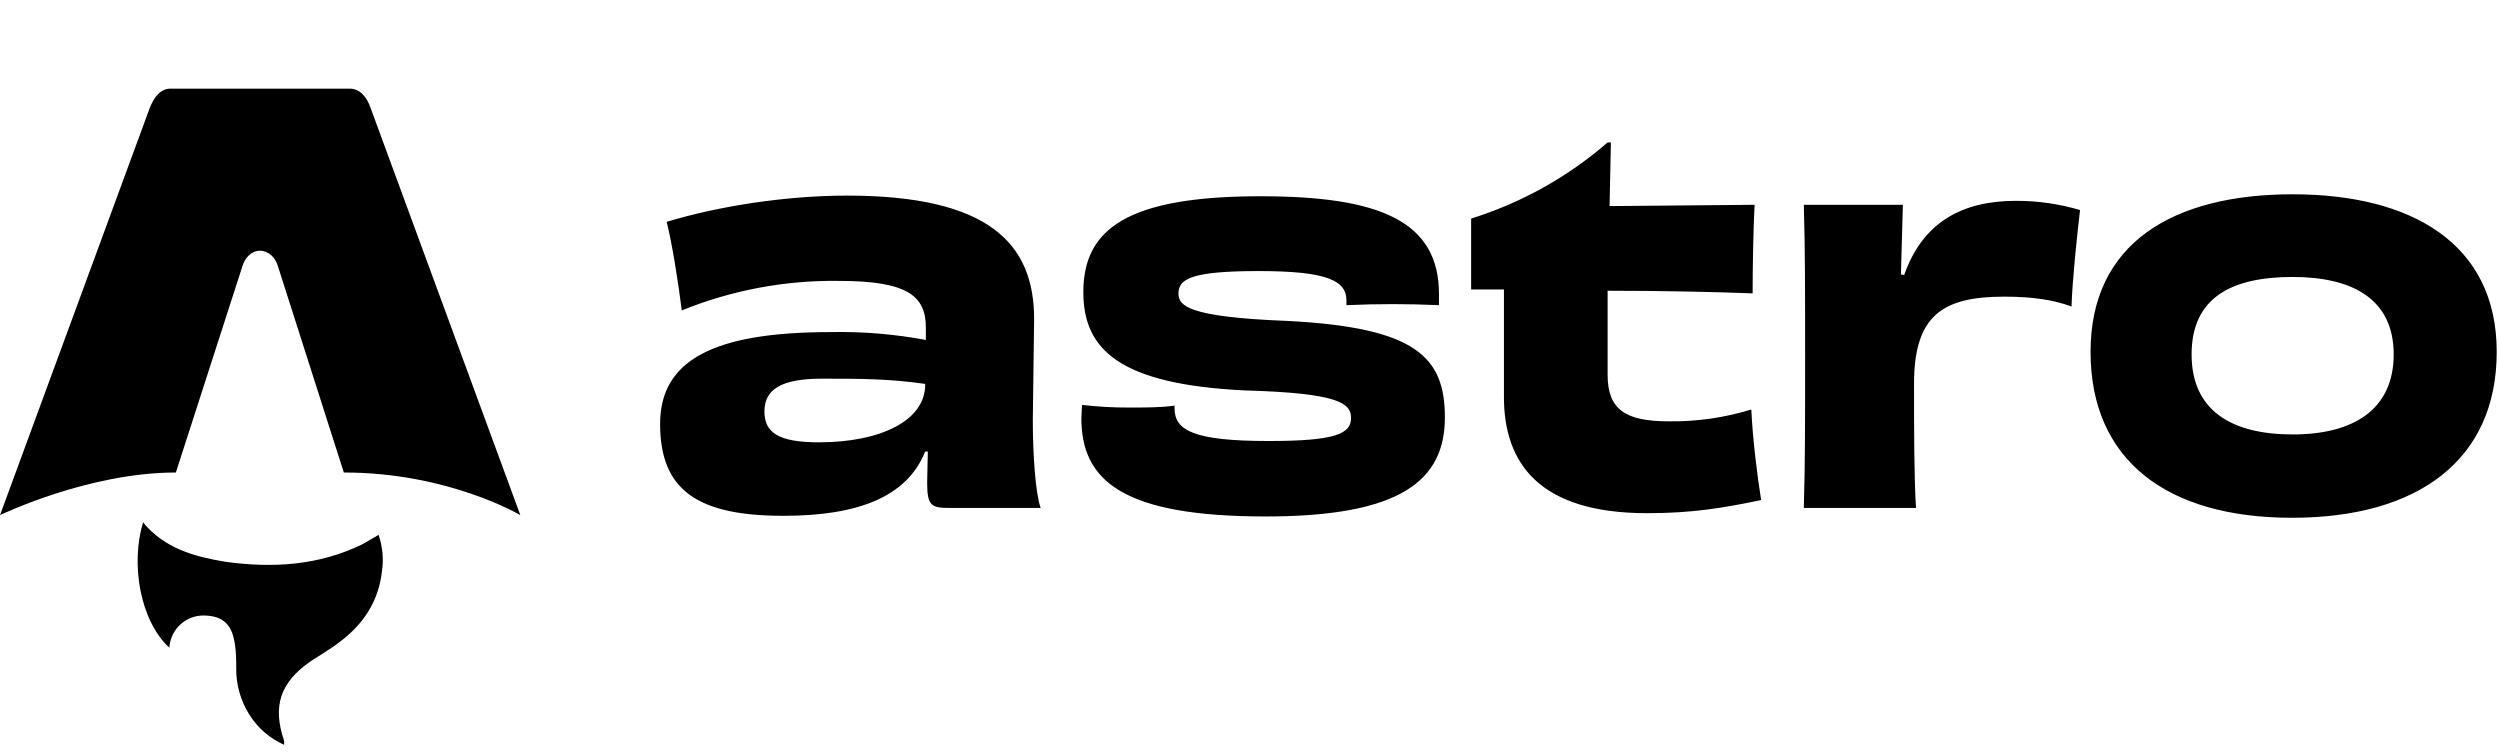
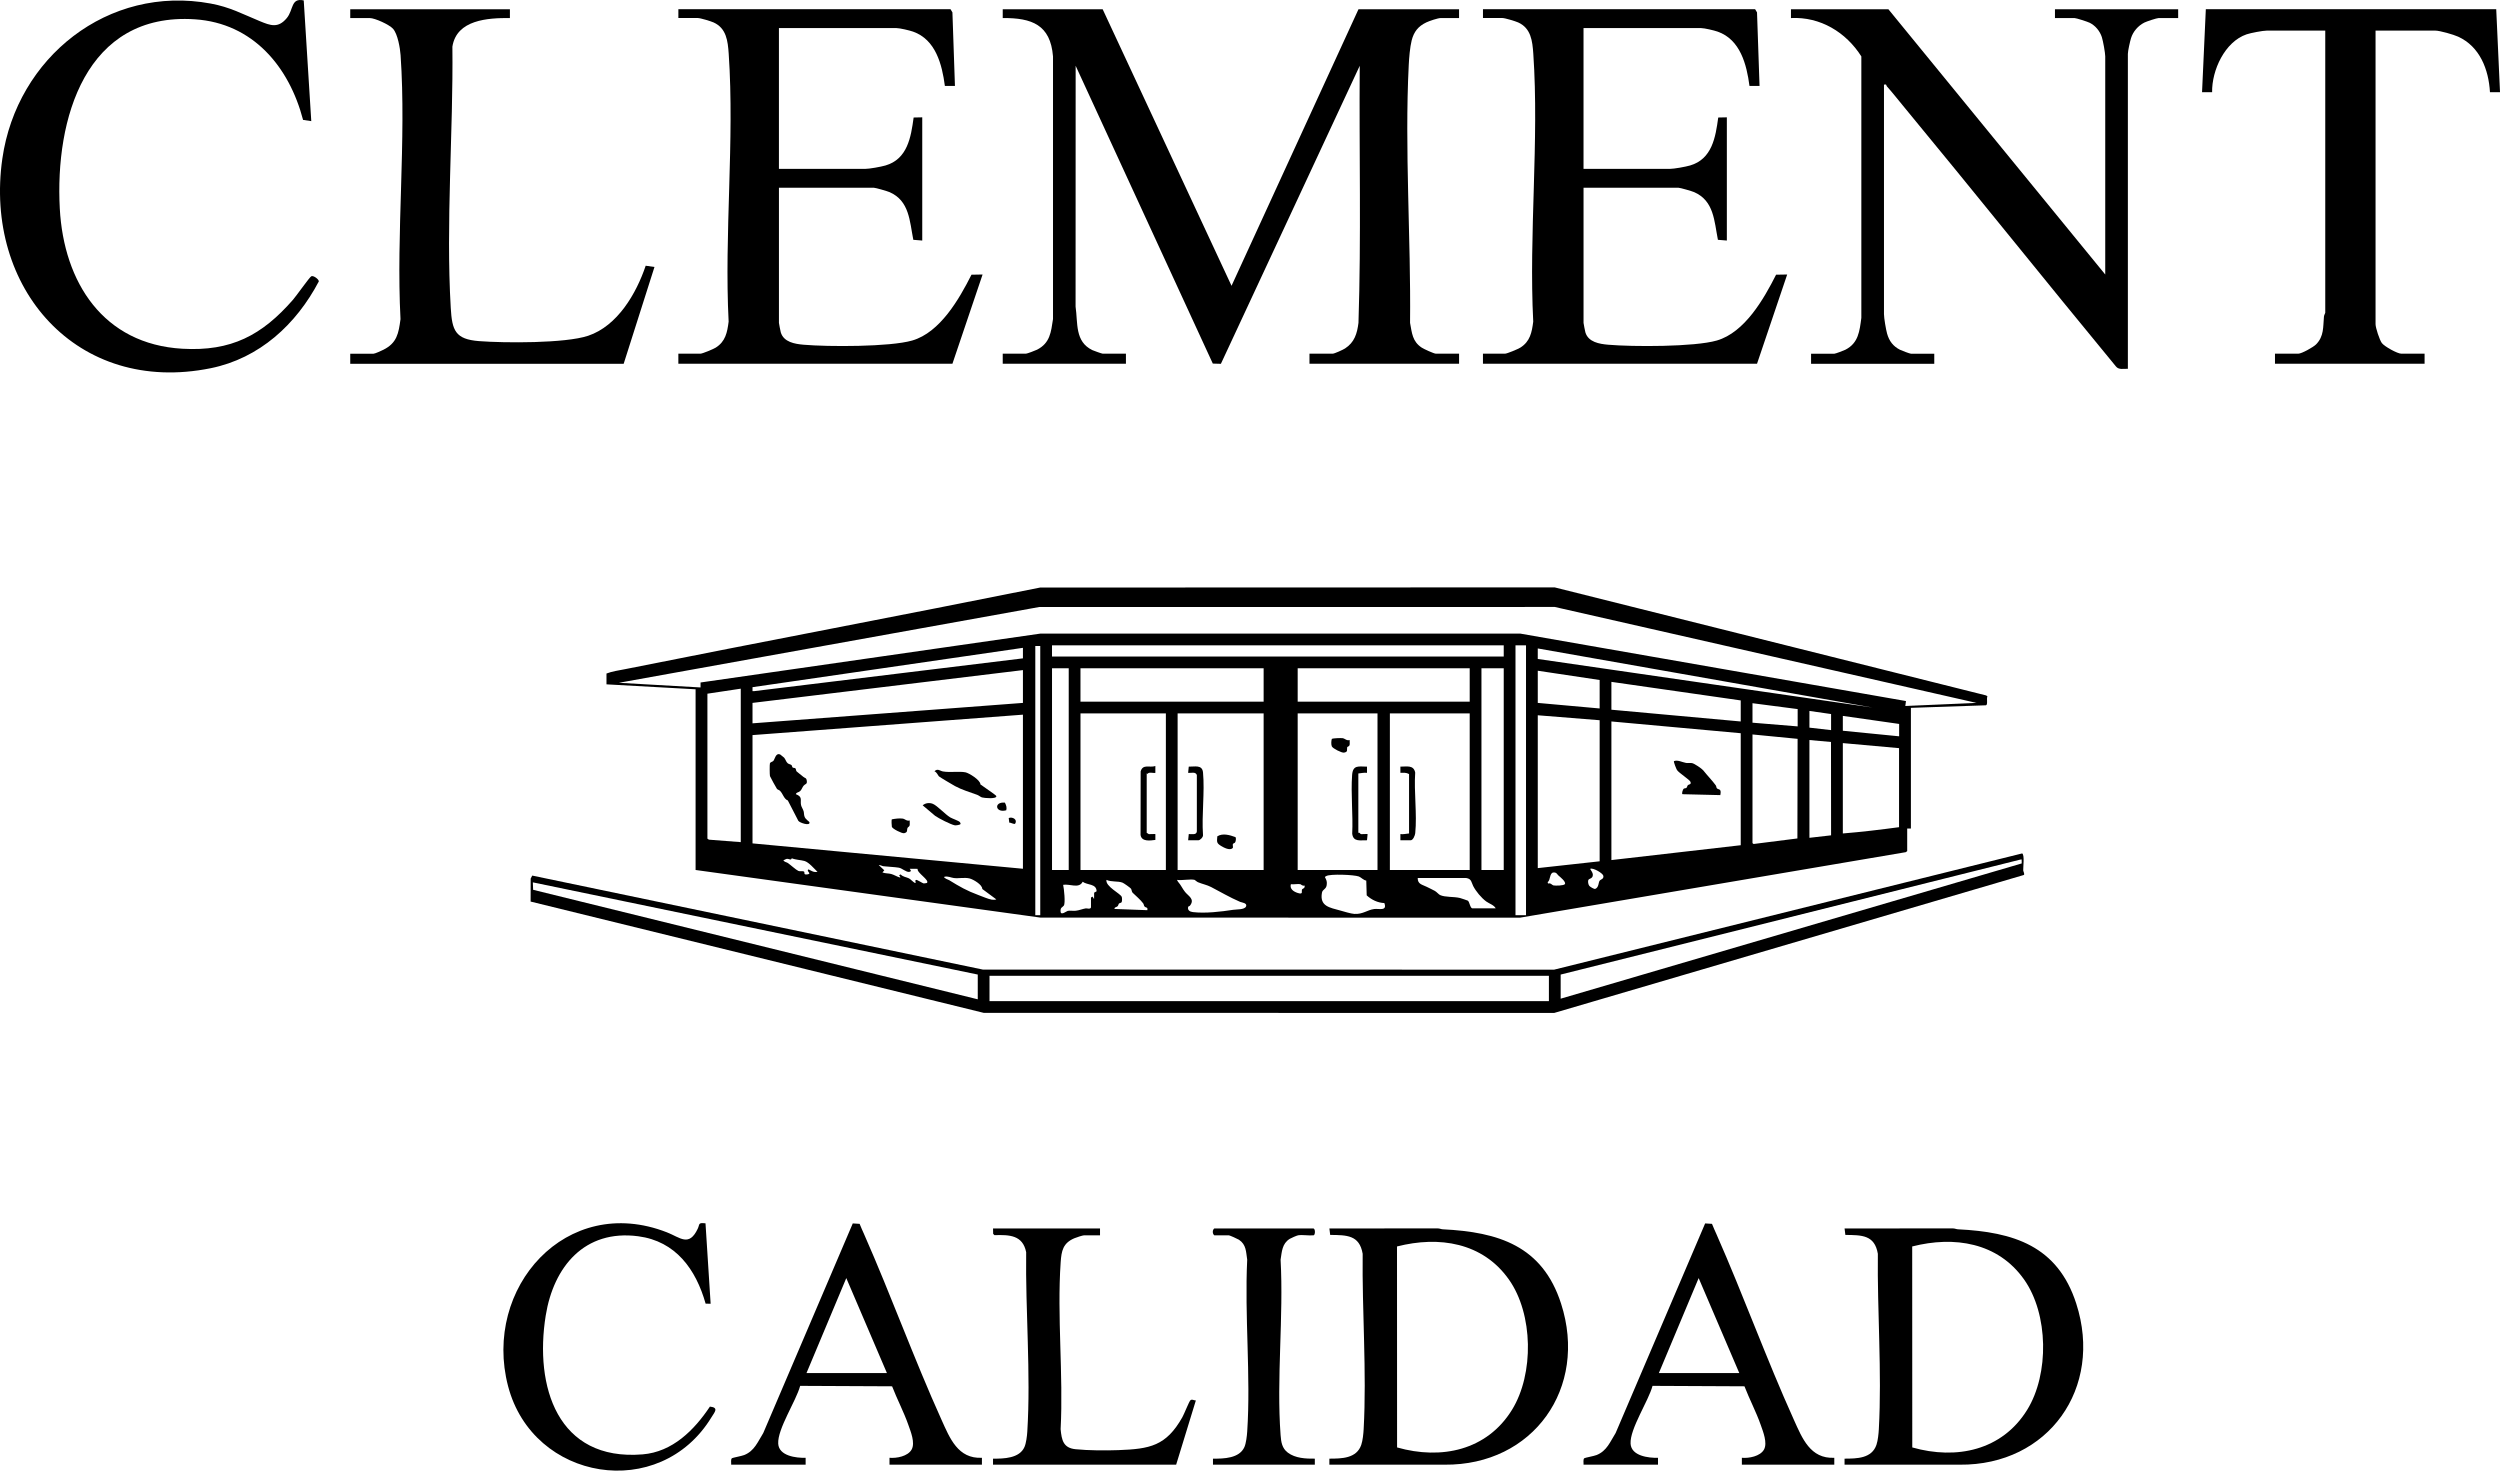
- <svg xmlns="http://www.w3.org/2000/svg" width="106" height="32" viewBox="0 -6 381 100">
-   <path class="flame" fill="currentColor" d="M25.8 85.2c-4.5-4.2-5.9-12.8-4-19.1 3.3 4 7.8 5.2 12.5 6 7.2 1 14.3.6 21-2.7l2.4-1.4c.6 1.8.8 3.7.5 5.6-.5 4.5-2.8 8-6.4 10.7-1.4 1.1-3 2-4.5 3-4.6 3.2-5.8 6.8-4 12.1v.6a12 12 0 0 1-5.3-4.6 13 13 0 0 1-2-7c0-1.2 0-2.5-.2-3.7-.4-3-1.8-4.3-4.5-4.4a5.2 5.2 0 0 0-5.4 4.2l-.1.7Z" />
-   <path fill="currentColor" d="M0 65s13.4-6.5 26.8-6.5l10.1-31.3c.4-1.5 1.5-2.5 2.7-2.5 1.3 0 2.4 1 2.8 2.5l10 31.3c16 0 26.9 6.5 26.9 6.5L56.5 3c-.6-1.8-1.7-3-3.2-3H26c-1.5 0-2.5 1.2-3.2 3L0 65Zm141-19.9c0 5.5-6.8 8.8-16.2 8.8-6.2 0-8.3-1.5-8.3-4.7 0-3.4 2.6-5 8.8-5 5.5 0 10.3 0 15.7.8v.1Zm.1-6.8a71 71 0 0 0-14.5-1.2c-17.7 0-26 4.2-26 14 0 10.1 5.7 14 18.8 14 11.2 0 18.8-2.8 21.6-9.8h.4l-.1 4.7c0 3.6.6 3.9 3.5 3.9h13.8c-.8-2.2-1.2-8.2-1.2-13.4l.2-15.4c0-11.5-6.9-18.8-28.5-18.8-9.3 0-19.6 1.6-27.5 4 .8 3.1 1.8 9.4 2.3 13.5a61.4 61.4 0 0 1 24-4.5c10.4 0 13.2 2.3 13.2 7.1v2Zm37.9 10c-1.9.3-4.5.3-7 .3a60 60 0 0 1-7.1-.4l-.1 2c0 9.5 6.2 15 28.1 15 20.6 0 27.3-5.5 27.3-15.1 0-9.2-4.4-13.7-24-14.7-15.2-.6-16.6-2.3-16.6-4.2 0-2.2 2-3.4 12.2-3.4 10.6 0 13.4 1.5 13.4 4.5v.7a153 153 0 0 1 14.1 0v-1.7c0-11.2-9.2-14.9-27.2-14.9-20.3 0-27 5-27 14.6 0 8.7 5.4 14.1 24.8 15 14.3.4 16 2 16 4.2 0 2.4-2.4 3.5-12.5 3.5-11.5 0-14.4-1.6-14.4-5v-.4Zm66-40.1a58.2 58.2 0 0 1-20.8 11.6v10.8h5V47c0 10 5.3 17.7 21.8 17.7 7 0 11.6-.8 17.4-2-.6-3.7-1.3-9.4-1.5-13.8a41 41 0 0 1-12.6 1.8c-6.6 0-9.3-1.8-9.3-7.1V30.8c8.6 0 17.1.2 22.1.4 0-4 .1-9.7.3-13.5l-22.1.2.2-9.7h-.5Zm44.7 20.1.3-10.6h-15.1c.2 6.5.2 13.3.2 23 0 10 0 16.7-.2 23.2H292c-.3-4.6-.3-12.3-.3-18.9 0-10.3 4.2-13.3 13.7-13.3 4.4 0 7.6.5 10.3 1.5.1-3.8.9-11.4 1.3-14.7a34 34 0 0 0-9.8-1.4c-8.2 0-14.2 3.3-17 11.3l-.6-.1Zm75.1 12.2c0 8.3-6 12.2-15.4 12.2S334 49 334 40.5c0-8.6 6-11.8 15.4-11.8 9.3 0 15.4 3.5 15.4 11.8Zm15.7-.4c0-16.5-13-24-31.1-24-18.3 0-30.8 7.5-30.8 24s11.6 25.3 30.7 25.3c19.2 0 31.2-8.8 31.2-25.3Z" />
-   <defs>
-     <linearGradient id="gradient" x1="21" x2="64.6" y1="100" y2="79.4" gradientUnits="userSpaceOnUse">
-       <stop stop-color="#D83333" />
-       <stop offset="1" stop-color="#F041FF" />
-     </linearGradient>
-   </defs>
-   <style>
-     [data-theme="dark"] .flame {
-       fill: url(#gradient);
-     }
-   </style>
+ <svg xmlns="http://www.w3.org/2000/svg" id="Layer_1" data-name="Layer 1" viewBox="0 0 1644.86 967.6">
+   <g>
+     <path d="M1257.27,465.73v79.39h-2.44v14.86l-.93.7-253.72,43.08-315.54-.02-226.98-31.34v-118.88l-58.63-3.26v-7.12c3.73-1.47,8.18-2.05,12.2-2.86,90.98-18.2,182.17-35.41,273.13-53.71l338.54-.1,283.86,71.08.87.62c-.78,1.29.42,5.42-.96,5.87l-49.41,1.69ZM1300.42,462.47l-277.44-63.12-339.15.02-276.66,49.87,53.75,3.06v-3.26s223.7-32.18,223.7-32.18h315.56s253.83,44.39,253.83,44.39l-.41,3.25,46.82-2.03ZM692.16,424.61v7.33h297.21v-7.33h-297.21ZM1004.03,424.59h-6.92v177.55h6.92v-177.55ZM681.17,425.01v177.12h3.26v-177.12h-3.26ZM673.03,433.16v-6.92l-177.92,25.88v2.62s1.01,0,1.01,0l176.91-21.58ZM1011.76,426.64v6.92l220.26,31.96-220.26-38.88ZM703.16,439.67h-10.99v132.73h10.99v-132.73ZM710.89,439.67v21.99h120.51v-21.99h-120.51ZM966.98,439.67h-113.18v21.99h113.18v-21.99ZM989.37,439.67h-14.66v132.73h14.66v-132.73ZM673.03,440.89l-177.92,21.58v13.44l177.92-13.44v-21.58ZM1052.48,447.41l-40.71-6.11v21.17l40.71,3.66v-18.73ZM1145.3,460.84l-85.09-12.21v18.32l85.09,7.74v-13.84ZM487.38,453.11l-21.94,3.3v95.37s.97.67.97.67l20.97,1.63v-100.97ZM1182.76,466.54l-29.72-3.87v12.82l29.72,2.44v-11.4ZM1204.75,469.8l-14.25-2.04v10.99l14.25,1.63v-10.59ZM767.08,469.39h-56.18v103h56.18v-103ZM831.4,469.39h-56.59v103h56.59v-103ZM906.32,469.39h-52.52v103h52.52v-103ZM966.98,469.39h-52.52v103h52.52v-103ZM673.03,470.21l-177.92,13.44v71.25l177.92,16.69v-101.38ZM1052.48,473.87l-40.71-3.26v100.56l40.71-4.48v-92.83ZM1249.53,476.31l-37.05-5.29v9.77l37.05,3.66v-8.14ZM1145.3,482.42l-85.09-7.74v91.2l85.09-9.77v-73.69ZM1153.04,483.23v71.45c0,.17.64.69.98.59l28.57-3.62.13-65.53-29.68-2.89ZM1190.5,486.9v64.33l14.25-1.63-.06-61.42-14.19-1.28ZM1212.48,488.93v59.44c12.33-.98,24.76-2.49,36.99-4.13v-52s-36.99-3.32-36.99-3.32ZM537.86,573.61c-2.21-2.11-5.7-6.33-8.55-7.13-2.58-.72-5.83-.71-8.38-1.8-.4,1.63-1.86.26-3.19.39-.81.07-1.45.79-2.28.82.42,1.29,1.94,1.29,2.81,1.87,1.8,1.2,5.38,4.52,6.97,5.24,1.17.53,2.51-.08,3.69.38.91.65-.83,2.48,2.61,1.86,2.72-.49-1.39-2.16.42-3.25,2.06,1.03,3.37,2.11,5.89,1.63ZM598.52,571.59c-.12.09,1.9,1.67-.22,2.04s-4.6-2.36-7.01-2.76c-3.02-.5-6.92-.54-10.05-.94-1.06-.14-1.97-.87-3.09-.78l3.66,3.46-1.22,1.41c1.78.72,4.05.55,5.72,1,1.79.48,3.8,1.73,5.48,2.26.21.07.66.11.6-.2l-.81-1.21.96-.57c1.6,1.71,3.87,1.78,5.53,2.63,1.03.53,2.68,2.39,3.9,3.02,1.27.25-.55-1.77.82-2.03.68-.13,4.2,2.21,4.93,2.33.19.03,2.09-.23,2.16-.31,1.88-1.93-6.76-6.7-6.14-9.29l-5.24-.05ZM1045.68,582.86c.46.57,3.18,2.29,3.94,1.97,2.38-1.01,2-4.19,2.83-5.34.73-1.01,2.8-1.02,2.48-3.2-.25-1.72-6.49-5.38-8.56-4.71-.5.44,3.01,3.28,1.05,5.73-.63.79-1.96.93-2.27,1.49-.59,1.06-.2,3.14.53,4.06ZM1029.62,581.69c.89-1.56-3.18-4.7-4.22-5.63s-1.18-2.14-3.29-2.01c-2.73.17-1.92,5.32-3.84,6.28l.24,1.02c1.76-.67,2.55.99,3.64,1.21,1.25.25,6.86.18,7.47-.88ZM898.92,579.38c-1.75-.23-3.5-2.19-4.84-2.69-3.19-1.19-18.84-1.81-21.44-.31-.35.2-.74.31-.91.74,1.04,1.9,1.48,2.95,1.16,5.22-.42,2.9-2.7,2.68-3.12,5.02-1.63,8.98,5.15,9.78,12.1,11.73,2.33.65,6.99,2.08,9.19,2.21,5.68.33,8.49-2.61,13.06-3.21,3.23-.42,8.72,1.6,6.71-3.93-4.36-.16-8.5-2.18-11.62-5.07l-.28-9.7ZM646.28,584.9c.09-2.85-6.01-6.35-8.34-6.93-3.25-.81-7.07.11-10.32-.27-1.92-.22-3.96-1.44-6.3-.82-.87.7,2.95,2.09,3.23,2.26,6.86,4.21,11.47,6.9,19.17,9.74,2.38.88,6.54,2.68,8.77,3.04.85.14,2.23.15,3.03-.18l-9.24-6.84ZM964.74,577.69h-31.96c-.12,4.11,3.09,4.35,5.85,5.76,1.74.89,3.64,1.73,5.43,2.72,1.13.63,2.58,2.32,3.4,2.71,3.31,1.57,9.08.95,13.12,1.95.59.15,4.94,1.6,5.17,1.75,1.17.77,1.5,5.07,3.07,5.07h15.27c-1.03-2.17-4.34-3.14-6.25-4.54-3.2-2.36-6.75-6.63-8.57-10.16-1.18-2.28-.97-4.72-4.52-5.25ZM744.15,584.73c-.49-.67-4.69-3.64-5.58-3.99-3.1-1.21-7.36-.29-10.58-1.84-.83,4.42,9.44,9.06,10.09,11.28.21.7.25,2.8-.11,3.39-.34.55-1.34.52-1.74.91-.36.35-.4,1.26-.89,1.75-.69.7-2.21.54-2.06,1.81l21.58.81c.53-2.19-.98-1.45-1.83-2.45-.48-.56-.44-1.45-.85-2-1.79-2.43-4.96-5.06-6.99-7.05-.58-.57-.62-2.04-1.05-2.63ZM786.01,578.91c-2.74-.72-8.5.53-11.6,0,.2.47.47,1.06.81,1.43,1.84,2.04,2.68,4.28,4.48,6.51,2.31,2.84,6.55,4.68,3.26,8.98-.3.39-1.12.45-1.23.88-.53,2.11,1.07,3.15,3.05,3.39,8.09.99,18.67-.27,26.54-1.49,2.32-.36,7.5,0,8.5-2.19,1.05-2.32-2.85-2.6-3.88-3.04-7.1-3.06-12.5-6.36-19.13-9.78-2.77-1.43-5.78-1.95-8.64-3.16-.71-.3-1.94-1.46-2.15-1.51ZM717.81,597.03v-6.51l1.01-.61,1.02,1.62.05-4.22,1.61-.88c-.07-5.16-6.15-3.95-9.16-6.29-2.44,4.79-8.54,1.21-12.85,2.03.57,2.43,1.6,12.12.44,13.67-.98,1.31-2.39,1.05-2.11,4.04.25,2.62,3.96-.45,4.74-.59,1.53-.28,3.53.12,5.22-.07,2.35-.26,4.52-1.23,6.61-1.56.76-.12,2.97.8,3.41-.62ZM855.63,581.76c-1.65-.38-4.49.28-6.31,0-.93,3.18,1.92,4.95,4.59,5.79,3.92,1.23,2.12-1.23,2.82-2.45.22-.39,2.2-.69,1.55-2.52-1.21.58-2.32-.74-2.65-.82Z" />
+     <path d="M1330.47,561.49c1.7.98.61,9.09.69,11.13.03.8,1.16,2.55.37,3.08l-308.96,90.76-375.35-.06-298.1-73.22.04-15.15,1.02-1.95,296.59,61.87,375.8.02,307.9-76.47ZM1026.83,641.2v15.88l303.34-88.99-.03-2.61-.92.09-302.39,75.64ZM643.31,641.2l-292.73-60.66.19,4.9,292.54,72.05v-16.29ZM1019.09,642.02h-368.05v16.69h368.05v-16.69Z" />
+     <path d="M524.13,507.55c.27.33,3.54,2.8,4.39,3.55,1.21,1.07,2.1.38,2.34,2.99.18,1.99-1.12,1.62-2.18,2.91-.76.93-1.26,2.6-2.22,3.48-1.17,1.08-2.33.61-2.84,2.04,4.71,1.8,2.76,3.92,3.41,7.13.26,1.27,1.27,2.68,1.69,4.04.37,1.21.12,2.35.69,3.79.65,1.64,3.01,3.07,3.12,3.4.92,2.91-6.57.47-7.29-.85l-6.89-13.36c-2.6-.99-3.21-4.46-5.15-6.36-.61-.6-1.52-.71-2-1.26-.32-.37-4.5-7.95-4.61-8.42-.21-.94-.27-7.66-.02-8.4.29-.85,1.81-1.06,2.26-1.6,1.03-1.22,1.54-5.6,4.59-4.16.14.07,2.32,1.84,2.47,2.01.97,1.07,1.27,2.8,2.39,3.71.8.65,1.99.71,2.47,1.19.43.43.38,1.32.81,1.63.49.35,1.37.06,1.84.6.36.41.27,1.39.72,1.93Z" />
+     <path d="M645.06,516.1c1.23,1.02,10.32,7.02,10.46,7.65.47,2.14-8.07,1.33-9.46.91-.86-.26-2.06-1.32-3.16-1.72-4.82-1.75-10.08-3.3-14.6-5.76-1.28-.7-10.1-5.92-10.53-6.37-.74-.76-1.31-2.69-2.95-3.35,2.1-2.1,3.65-.23,5.58.11,4.79.83,10.72-.25,14.88.59,2.21.45,9.81,5.06,9.78,7.93Z" />
+     <path d="M631.89,542.24c-.33.5-2.95.92-3.75.76-2.66-.54-10.49-4.52-12.9-6.25l-8.17-6.89c1.83-1.59,4.51-1.86,6.68-.98,2.88,1.16,8.09,6.91,11.44,8.92,1.3.78,5.49,2.19,6.31,3.05.36.38.65,1,.39,1.4Z" />
+     <path d="M598.53,539.82c-.1,1.06.21,2.38-.08,3.38-.21.7-1.11,1-1.34,1.51-.65,1.46.45,2.85-2.25,3.49-1.34.32-7.67-2.86-8.06-4.18-.17-.57-.35-4.7,0-4.94,2.15-.42,4.89-.78,7.07-.5,1.55.2,2.69,1.85,4.67,1.24Z" />
+     <path d="M661.16,528.09c.83,1.58,1.41,3.22.9,5.03-7.28,2.01-8.38-5.76-.9-5.03Z" />
+     <path d="M663.69,538.22c2.36-1.01,5.92.93,4.26,3.65-.51.83-3.03-.83-3.9-.6l-.36-3.05Z" />
+     <path d="M1129.53,518.55c1.07,1.32,3.3-.12,2.34,4.59l-24.85-.6c-.8-.42.31-3.12.63-3.48.48-.54,1.29-.28,1.82-.62.59-.37.58-1.37,1.04-1.81.75-.74,2.31-.27,1.76-2.16-.4-1.39-7.51-5.8-8.89-7.81-.47-.69-2.34-5.43-2.02-5.88,2.44-.99,5.48.75,7.95,1.18,1.23.21,2.61-.1,3.95.12,1.52.25,6.47,3.62,7.41,4.81,2.55,3.25,5.74,6.47,8.16,9.75.46.63.43,1.57.72,1.93Z" />
+     <path d="M754.46,547.97c.03.08,1.32.83,1.41.84.77.1,4.12-.2,4.3-.03v3.84c-3.31.43-9.04,1.37-9.75-3.25l.07-41.82c1.42-5.12,6.05-2.28,9.67-3.55v4.48c-.44.44-4.75-.84-4.97.69l-.72-.29v39.08Z" />
+     <path d="M781.73,552.85l.41-4.07c1.97-.13,5.1.81,5.32-1.78v-37.11c-.95-2.35-3.64-1.15-5.73-1.41l.4-4.07c3.8.12,8.89-1.52,9.39,3.85,1.2,13.04-.94,27.91-.01,41.15.19,1.37-1.92,3.45-3.06,3.45h-6.72Z" />
+     <path d="M812.56,554.37c-.26.32-1.05.4-1.33.92-.44.84.4,2.14-.27,2.76-1.83,1.71-5.73-.35-7.53-1.45-3.12-1.9-2.78-2.67-2.51-6.34,3.57-2.27,8.28-.84,11.99.53.47.64.22,2.9-.35,3.58Z" />
+     <path d="M921.38,552.85v-4.07c1.97.29,3.93-.29,5.7-.41v-39.08c-1.86-1.07-3.61-.85-5.7-.81v-4.08c4.02.07,8.71-1.33,9.74,3.91-.87,12.74,1.29,27.33.03,39.86-.15,1.44-1.39,4.69-3.05,4.69h-6.72Z" />
+     <path d="M893.7,547.97c1.09-.4,1.09.75,1.81.85.84.11,4-.24,4.3-.03l-.4,4.07c-4.25-.15-9.04,1.34-9.73-4.32.61-12.59-.97-26.18-.06-38.65.49-6.82,4.38-5.51,9.79-5.48v4.08c-1.97-.29-3.93.29-5.7.41v39.08Z" />
+     <path d="M888,486.9c-.11,1.05.22,2.41-.08,3.39-.28.92-1.46.9-1.56,1.38-.37,1.67.79,3.04-2.12,3.52-1.43.24-7.32-2.7-7.96-4.09-.55-1.21-.42-3.62-.02-4.93.72-.5,5.97-.64,7.07-.5,1.55.2,2.69,1.85,4.67,1.24Z" />
+   </g>
+   <g>
+     <path d="M725.49,6.08l84.79,181.97L893.81,6.08h66.17v5.79h-11.99c-1.93,0-7.51,1.9-9.54,2.86-5.36,2.55-8.19,6.15-9.65,11.85-1.13,4.44-1.7,11.58-1.93,16.26-2.78,55.49,1.48,113.92.87,169.59,1.26,6.76,1.51,12.23,7.69,16.3,1.36.9,8.05,3.97,9.26,3.97h15.3v6.62h-98.43v-6.62h15.3c1.15,0,6.84-2.6,8.13-3.45,6.2-4.04,7.92-9.77,8.81-16.83,1.84-56.3.38-112.78.83-169.14l-91.35,196.09-5.32-.15-90.24-195.94-.05,158.44c1.58,10.79-.59,23.03,11.06,28.65.9.43,6.28,2.33,6.77,2.33h15.3v6.62h-81.06v-6.62h15.3c.74,0,6.2-2.07,7.3-2.63,8.54-4.38,9.16-11.5,10.48-20.13V37.11c-1.7-20.81-13.83-25.37-33.08-25.24v-5.79h65.76Z" />
+     <path d="M1385.13,180.61V37.1c0-2.29-1.45-10.25-2.23-12.66-1.3-4-4.19-7.52-7.94-9.43-1.42-.72-8.91-3.14-10.09-3.14h-12.82v-5.79h81.06v5.79h-12.82c-1.23,0-7.97,2.24-9.43,2.98-4.12,2.09-7.42,5.89-8.77,10.26-.66,2.14-2.07,8.44-2.07,10.34v207.2c-2.74-.14-5.99.89-7.9-1.61-46.99-56.99-93.13-114.71-140.18-171.65-3.39-4.1-7-8.7-10.5-12.61-.49-.55.06-1.58-1.89-1.06v150.95c0,2.59,1.28,10.1,2.05,12.84,1.37,4.84,3.9,8.27,8.44,10.59,1.1.56,6.55,2.63,7.3,2.63h15.3v6.62h-81.06v-6.62h15.3c.74,0,6.19-2.07,7.3-2.63,8.62-4.41,9.32-12.29,10.48-20.95V37.12c-10.05-15.91-27.06-26.23-46.31-25.24v-5.79h64.11l142.68,174.53Z" />
+     <path d="M625.4,6.08l1.24,2.07,1.66,48.39h-6.62c-1.86-14.09-6.02-30.48-20.94-35.73-2.34-.82-8.74-2.33-10.91-2.33h-77.34v92.64h56.66c2.89,0,10.45-1.37,13.47-2.25,14.42-4.21,16.75-18.52,18.5-31.55l5.67-.12v81.06l-5.88-.48c-2.43-12.25-2.52-25.65-15.62-31.37-1.43-.63-9.24-2.89-10.34-2.89h-62.45v88.92c0,.35,1.01,5.55,1.21,6.23,1.93,6.45,9.24,7.64,15.02,8.14,16.05,1.39,56.75,1.5,71.46-2.77,18.38-5.34,30.93-27.32,38.99-43.3l7.31-.13-19.85,58.72h-180.32v-6.62h14.48c1.37,0,8.54-3.01,10.09-3.98,6.46-4.05,7.6-10.03,8.51-17.13-2.94-57.57,3.95-119.09.05-176.2-.58-8.48-1.52-16.83-9.96-20.64-1.84-.83-8.68-2.9-10.34-2.9h-12.82v-5.79h179.08Z" />
+     <path d="M1154.78,6.08l1.24,2.07,1.66,48.39h-6.62c-1.86-14.09-6.02-30.48-20.94-35.73-2.34-.82-8.74-2.33-10.91-2.33h-77.34v92.64h56.66c2.89,0,10.45-1.37,13.47-2.25,14.42-4.21,16.75-18.52,18.5-31.55l5.67-.12v81.06l-5.88-.48c-2.43-12.25-2.52-25.65-15.62-31.37-1.43-.63-9.24-2.89-10.34-2.89h-62.45v88.92c0,.35,1.01,5.55,1.21,6.23,1.93,6.45,9.24,7.64,15.02,8.14,16.05,1.39,56.75,1.5,71.46-2.77,18.38-5.34,30.93-27.32,38.99-43.3l7.31-.13-19.85,58.72h-180.32v-6.62h14.48c1.37,0,8.54-3.01,10.09-3.98,6.46-4.05,7.6-10.03,8.51-17.13-2.94-57.57,3.95-119.09.05-176.2-.58-8.48-1.52-16.83-9.96-20.64-1.84-.83-8.68-2.9-10.34-2.9h-12.82v-5.79h179.08Z" />
+     <path d="M199.84.29l4.96,79.41-5.4-.81c-9.14-35.04-33.03-63.64-71.12-66.18C56.16,7.89,36.15,78.36,39.34,137.22c2.63,48.62,28.61,89.23,80.64,92.23,32.11,1.85,52.37-8.82,72.84-32.29,2.09-2.39,10.77-14.72,11.98-15.38,1.33-.73,4.94,1.89,4.98,3.34-14.87,28.3-39.09,50.64-71.12,57.14C50.56,260.13-10.66,189.37,1.55,104.32,11.09,37.87,71.08-10.19,138.65,2.34c12.79,2.37,20.75,6.83,32.27,11.57,7.03,2.9,12.1,4.85,17.78-2.02,4.47-5.41,2.6-13.51,11.15-11.6Z" />
+     <path d="M1642.38,6.08l2.49,54.6h-6.61c-.86-14.94-6.61-30.01-20.94-36.56-3.02-1.38-12.02-3.98-15.05-3.98h-39.29v193.14c0,2.35,2.61,10.35,4.13,12.41,1.68,2.28,10.27,7.02,12.83,7.02h15.3v6.62h-98.43v-6.62h15.3c2.28,0,9.92-4.3,11.7-6.09,5.34-5.35,4.61-11.6,5.22-18.35.1-1.05.86-2.18.86-2.45V20.14h-38.46c-2.56,0-10.63,1.54-13.28,2.44-14.37,4.89-22.95,23.68-22.7,38.09h-6.63s2.49-54.6,2.49-54.6h191.07Z" />
+     <path d="M335.49,6.08v5.79c-14.42-.11-35.05,1.06-37.84,18.82.63,56.07-4.36,116.05-1.08,171.88.87,14.81,2.88,20.66,18.66,21.87,16.69,1.28,56.64,1.53,71.73-3.52,19.38-6.49,31.75-27.9,37.87-46.09l5.78.83-20.27,63.69h-179.9v-6.62h15.3c.96,0,5.26-1.98,6.5-2.6,8.97-4.46,10.02-10.83,11.27-20.16-2.94-56.72,3.95-117.47.05-173.72-.32-4.6-1.89-13.89-4.99-17.35-2.4-2.68-11.89-7.02-15.31-7.02h-12.82v-5.79h105.05Z" />
+   </g>
+   <g>
+     <path d="M874.65,963.66v-3.95c8.09-.02,17.96-.09,21-9.13.96-2.85,1.39-7.23,1.56-10.27,2.06-37.61-1.09-77.64-.65-115.39-2.12-12.46-10.58-12.27-21.37-12.41l-.53-4.26,71.25-.02c1.15-.05,2.24.53,3.36.58,36.57,1.79,65.56,10.86,77.82,48.87,17.91,55.52-18.28,106.54-76.67,106l-75.76-.02ZM919.2,952.33c29.07,8.29,59.13,1.96,75.61-24.75,14.56-23.59,14.02-63-2.03-85.72-17.25-24.42-45.95-28.81-73.63-21.76l.05,132.22Z" />
+     <path d="M1213.61,963.66v-3.95c8.09-.02,17.96-.09,21-9.13.96-2.85,1.39-7.23,1.56-10.27,2.06-37.61-1.09-77.64-.65-115.39-2.12-12.46-10.58-12.27-21.37-12.41l-.53-4.26,71.25-.02c1.15-.05,2.24.53,3.36.58,36.57,1.79,65.56,10.86,77.82,48.87,17.91,55.52-18.28,106.54-76.67,106l-75.76-.02ZM1258.17,952.33c29.07,8.29,59.13,1.96,75.61-24.75,14.56-23.59,14.02-63-2.03-85.72-17.25-24.42-45.95-28.81-73.63-21.76l.05,132.22Z" />
+     <path d="M481.07,963.66c.12-1.16-.44-3.56.54-4.25.46-.33,6.36-1.4,8.05-2.08,6.77-2.71,8.91-8.71,12.53-14.49l58.89-137.9,4.5.28c.92,2.36,2,4.67,3.02,6.99,17.75,40.27,32.77,81.89,50.88,121.98,5.44,12.04,10.77,25.73,26.57,24.95v4.51h-60.81v-4.51c4.65.43,12.1-.97,14.56-5.42s-.6-11.78-2.17-16.26c-2.98-8.51-7.43-16.91-10.68-25.35l-60.49-.29c-2.62,9.9-14.98,28.3-14.44,38.02.44,8.13,11.82,9.5,18.04,9.31v4.51h-48.99ZM530.62,903.41h52.93l-26.74-62.5-26.19,62.5Z" />
+     <path d="M1041.88,963.66c.12-1.16-.44-3.56.54-4.25.46-.33,6.36-1.4,8.05-2.08,6.77-2.71,8.91-8.71,12.53-14.49l58.89-137.9,4.5.28c.92,2.36,2,4.67,3.02,6.99,17.75,40.27,32.77,81.89,50.88,121.98,5.44,12.04,10.77,25.73,26.57,24.95v4.51h-60.81v-4.51c4.65.43,12.1-.97,14.56-5.42,2.42-4.36-.6-11.78-2.17-16.26-2.98-8.51-7.43-16.91-10.68-25.35l-60.49-.29c-2.62,9.9-14.98,28.3-14.44,38.02.44,8.13,11.82,9.5,18.04,9.31v4.51h-48.99ZM1091.43,903.41h52.93l-26.74-62.5-26.19,62.5Z" />
+     <path d="M464.18,804.87l3.38,52.93-3.3-.08c-6.4-22.57-19.63-41.08-44.35-44.33-35.23-4.63-55.68,19.92-60.86,52.18-7.47,46.59,7.61,95.93,63.74,91.33,19.66-1.61,33.97-15.93,44.3-31.44,6.09.65,3.05,3.67,1.05,6.97-33.97,55.92-117.49,42.25-133.86-20.44-16.89-64.68,38.4-127.08,104.55-101.17,8.74,3.42,14.47,9.76,20.22-2.34,1.48-3.11.04-4.14,5.14-3.6Z" />
+     <path d="M723.75,808.26v4.5h-10.42c-.98,0-5.31,1.44-6.49,1.95-7.45,3.18-8.47,8.26-8.98,15.79-2.45,35.61,1.84,73.92-.03,109.81.69,7.19,1.7,12.39,9.88,13.2,8.56.85,19.5.91,28.17.59,20.66-.76,31.36-2.72,42.02-21.6,1.22-2.16,4.35-10.13,5.24-11.1,1.03-1.11,2.38.08,3.66.03l-12.95,42.22h-120.5v-3.94c7.03.06,17.44-.15,20.72-7.72,1.09-2.51,1.66-7.2,1.83-9.99,2.38-38.24-1.26-79.69-.74-118.12-2.25-11.29-11.02-11.52-20.88-11.21l-.84-.84-.08-3.58h70.38Z" />
+     <path d="M854.1,812.76c-.85.13-4.66,1.79-5.54,2.34-5.05,3.18-5.15,8.36-6,13.71,2.06,37.59-2.78,78.17,0,115.41.34,4.61.92,8.65,4.78,11.55,4.92,3.7,11.83,4.02,17.74,3.94v3.94h-67.01v-3.94c7.04.06,17.44-.14,20.72-7.72,1.06-2.45,1.62-7.27,1.8-10.02,2.43-36.77-1.8-76.12,0-113.16-.82-5.25-.55-9.87-5.44-13.14-.8-.53-6.12-2.91-6.66-2.91h-9.57c-1.32-1.09-1.26-3.5,0-4.5h65.32c1.42.66.99,4.5,0,4.5-3.14.34-7.13-.47-10.14,0Z" />
+   </g>
</svg>
